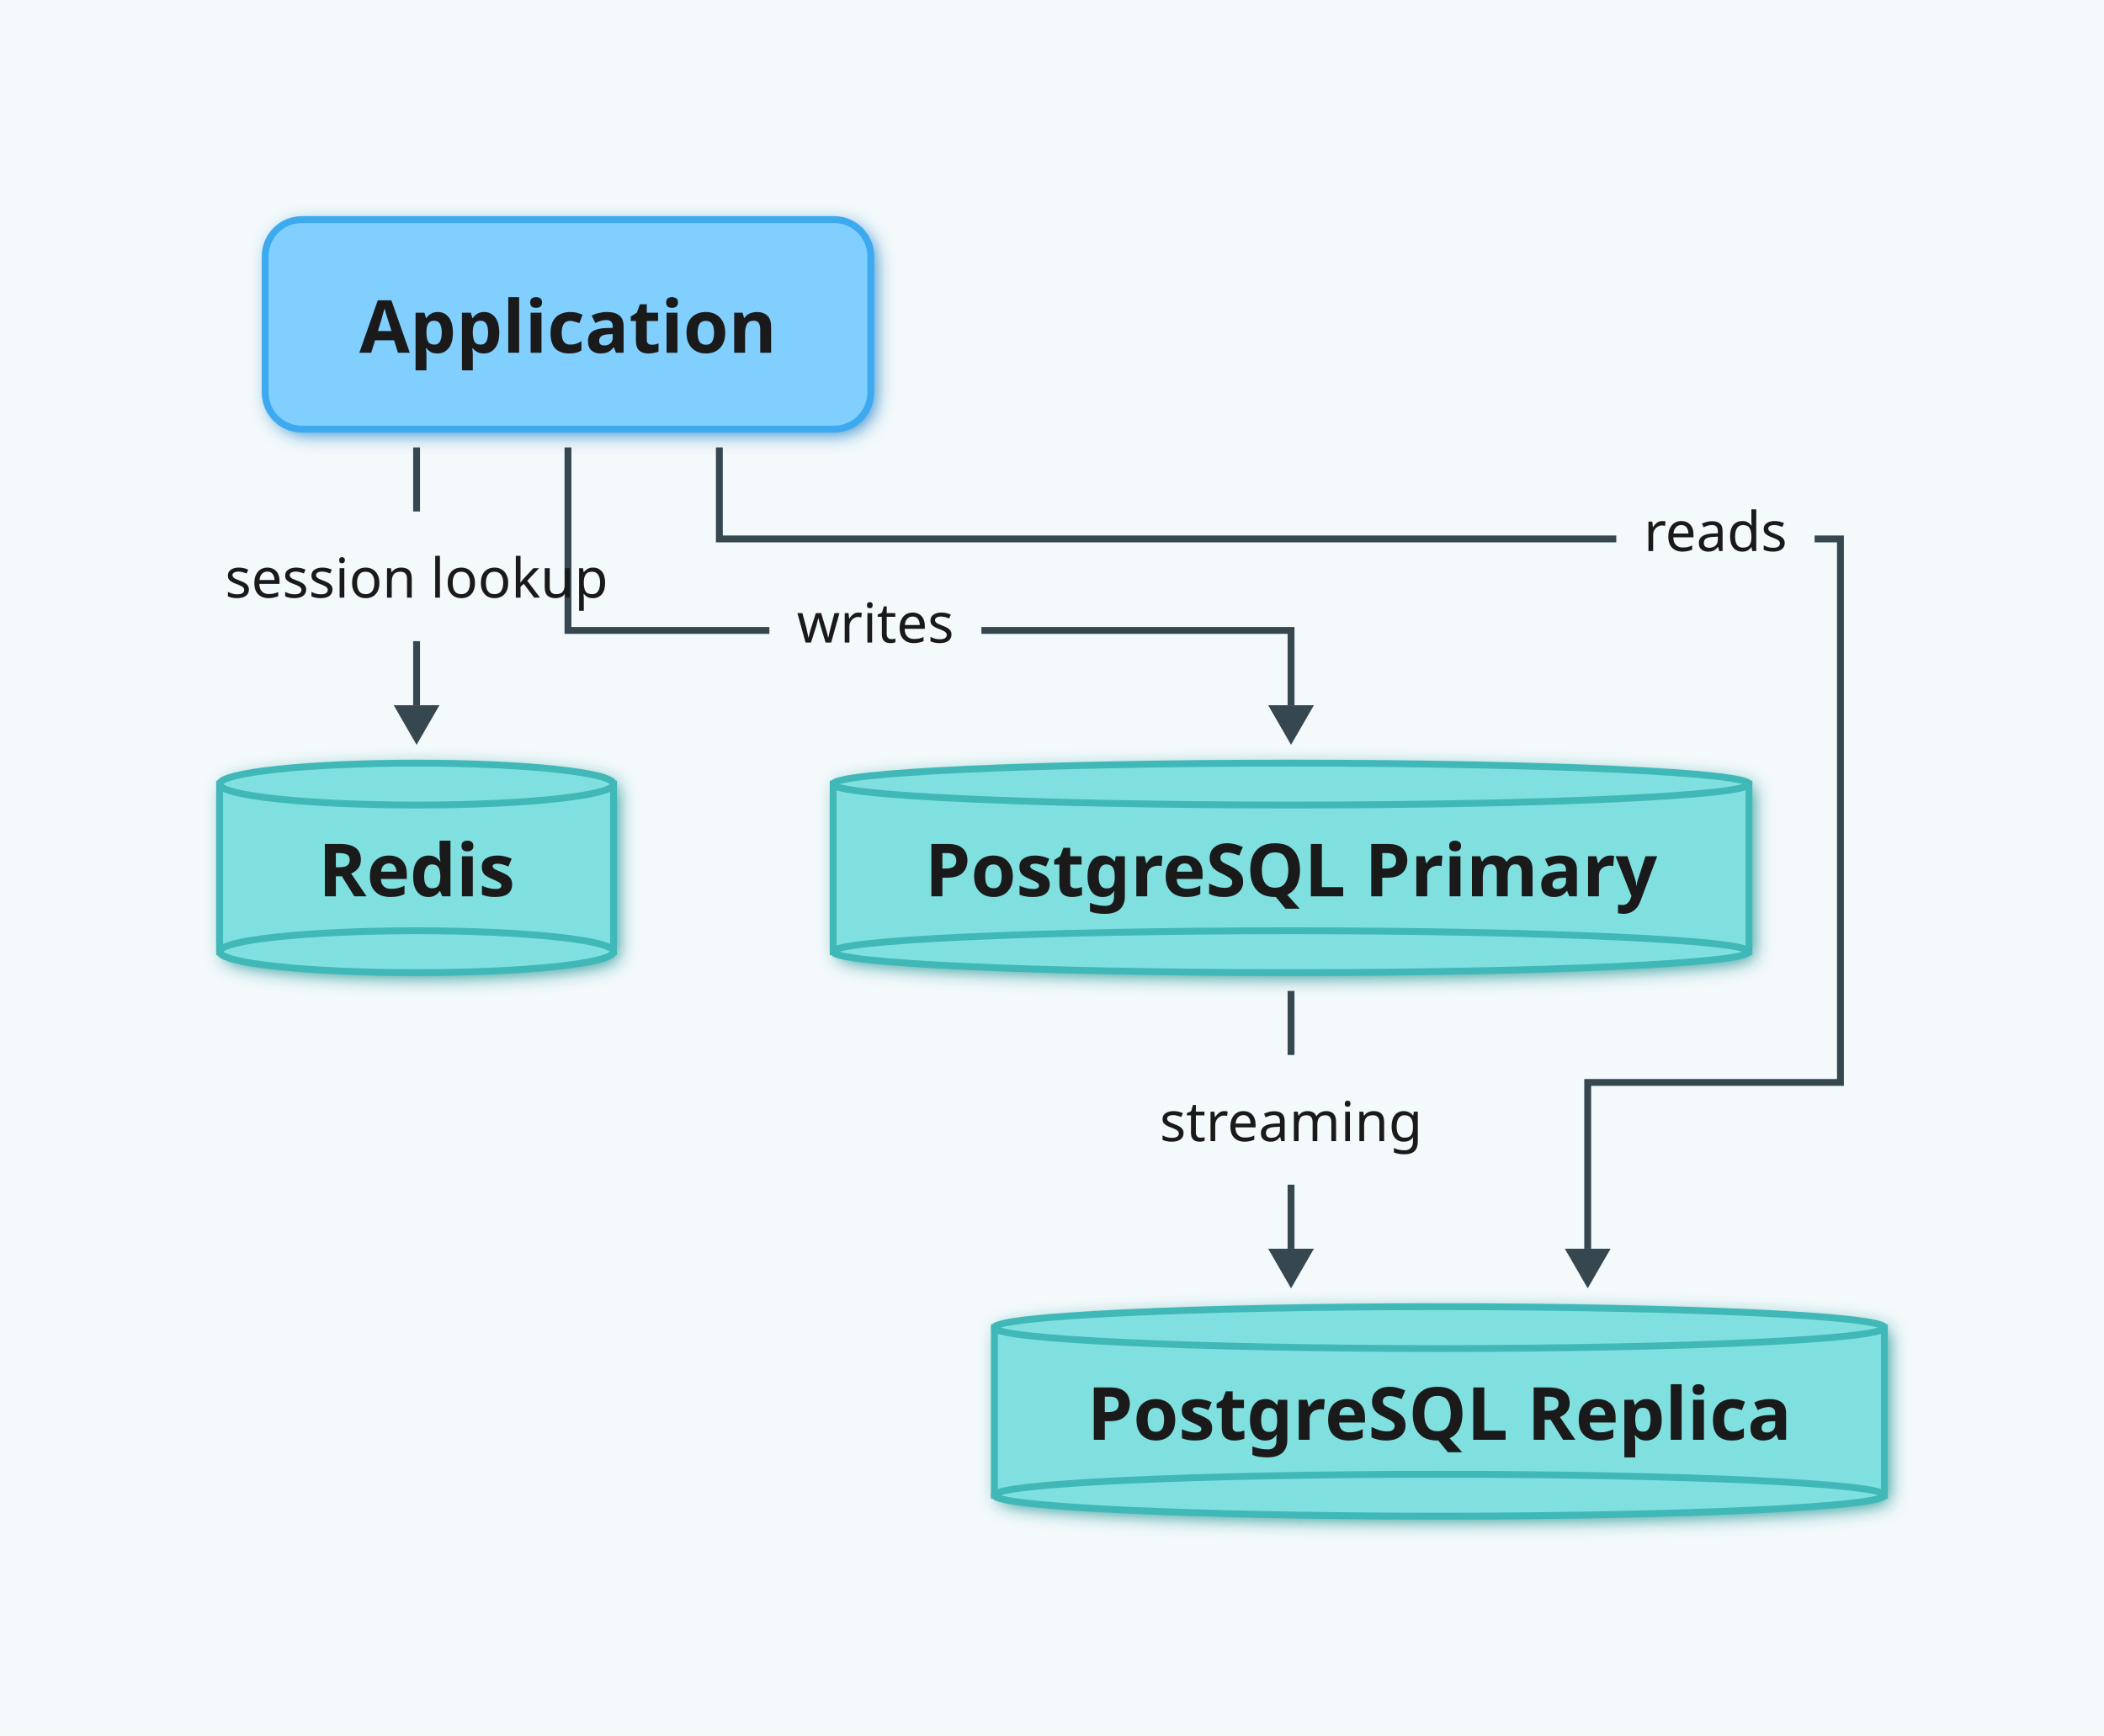
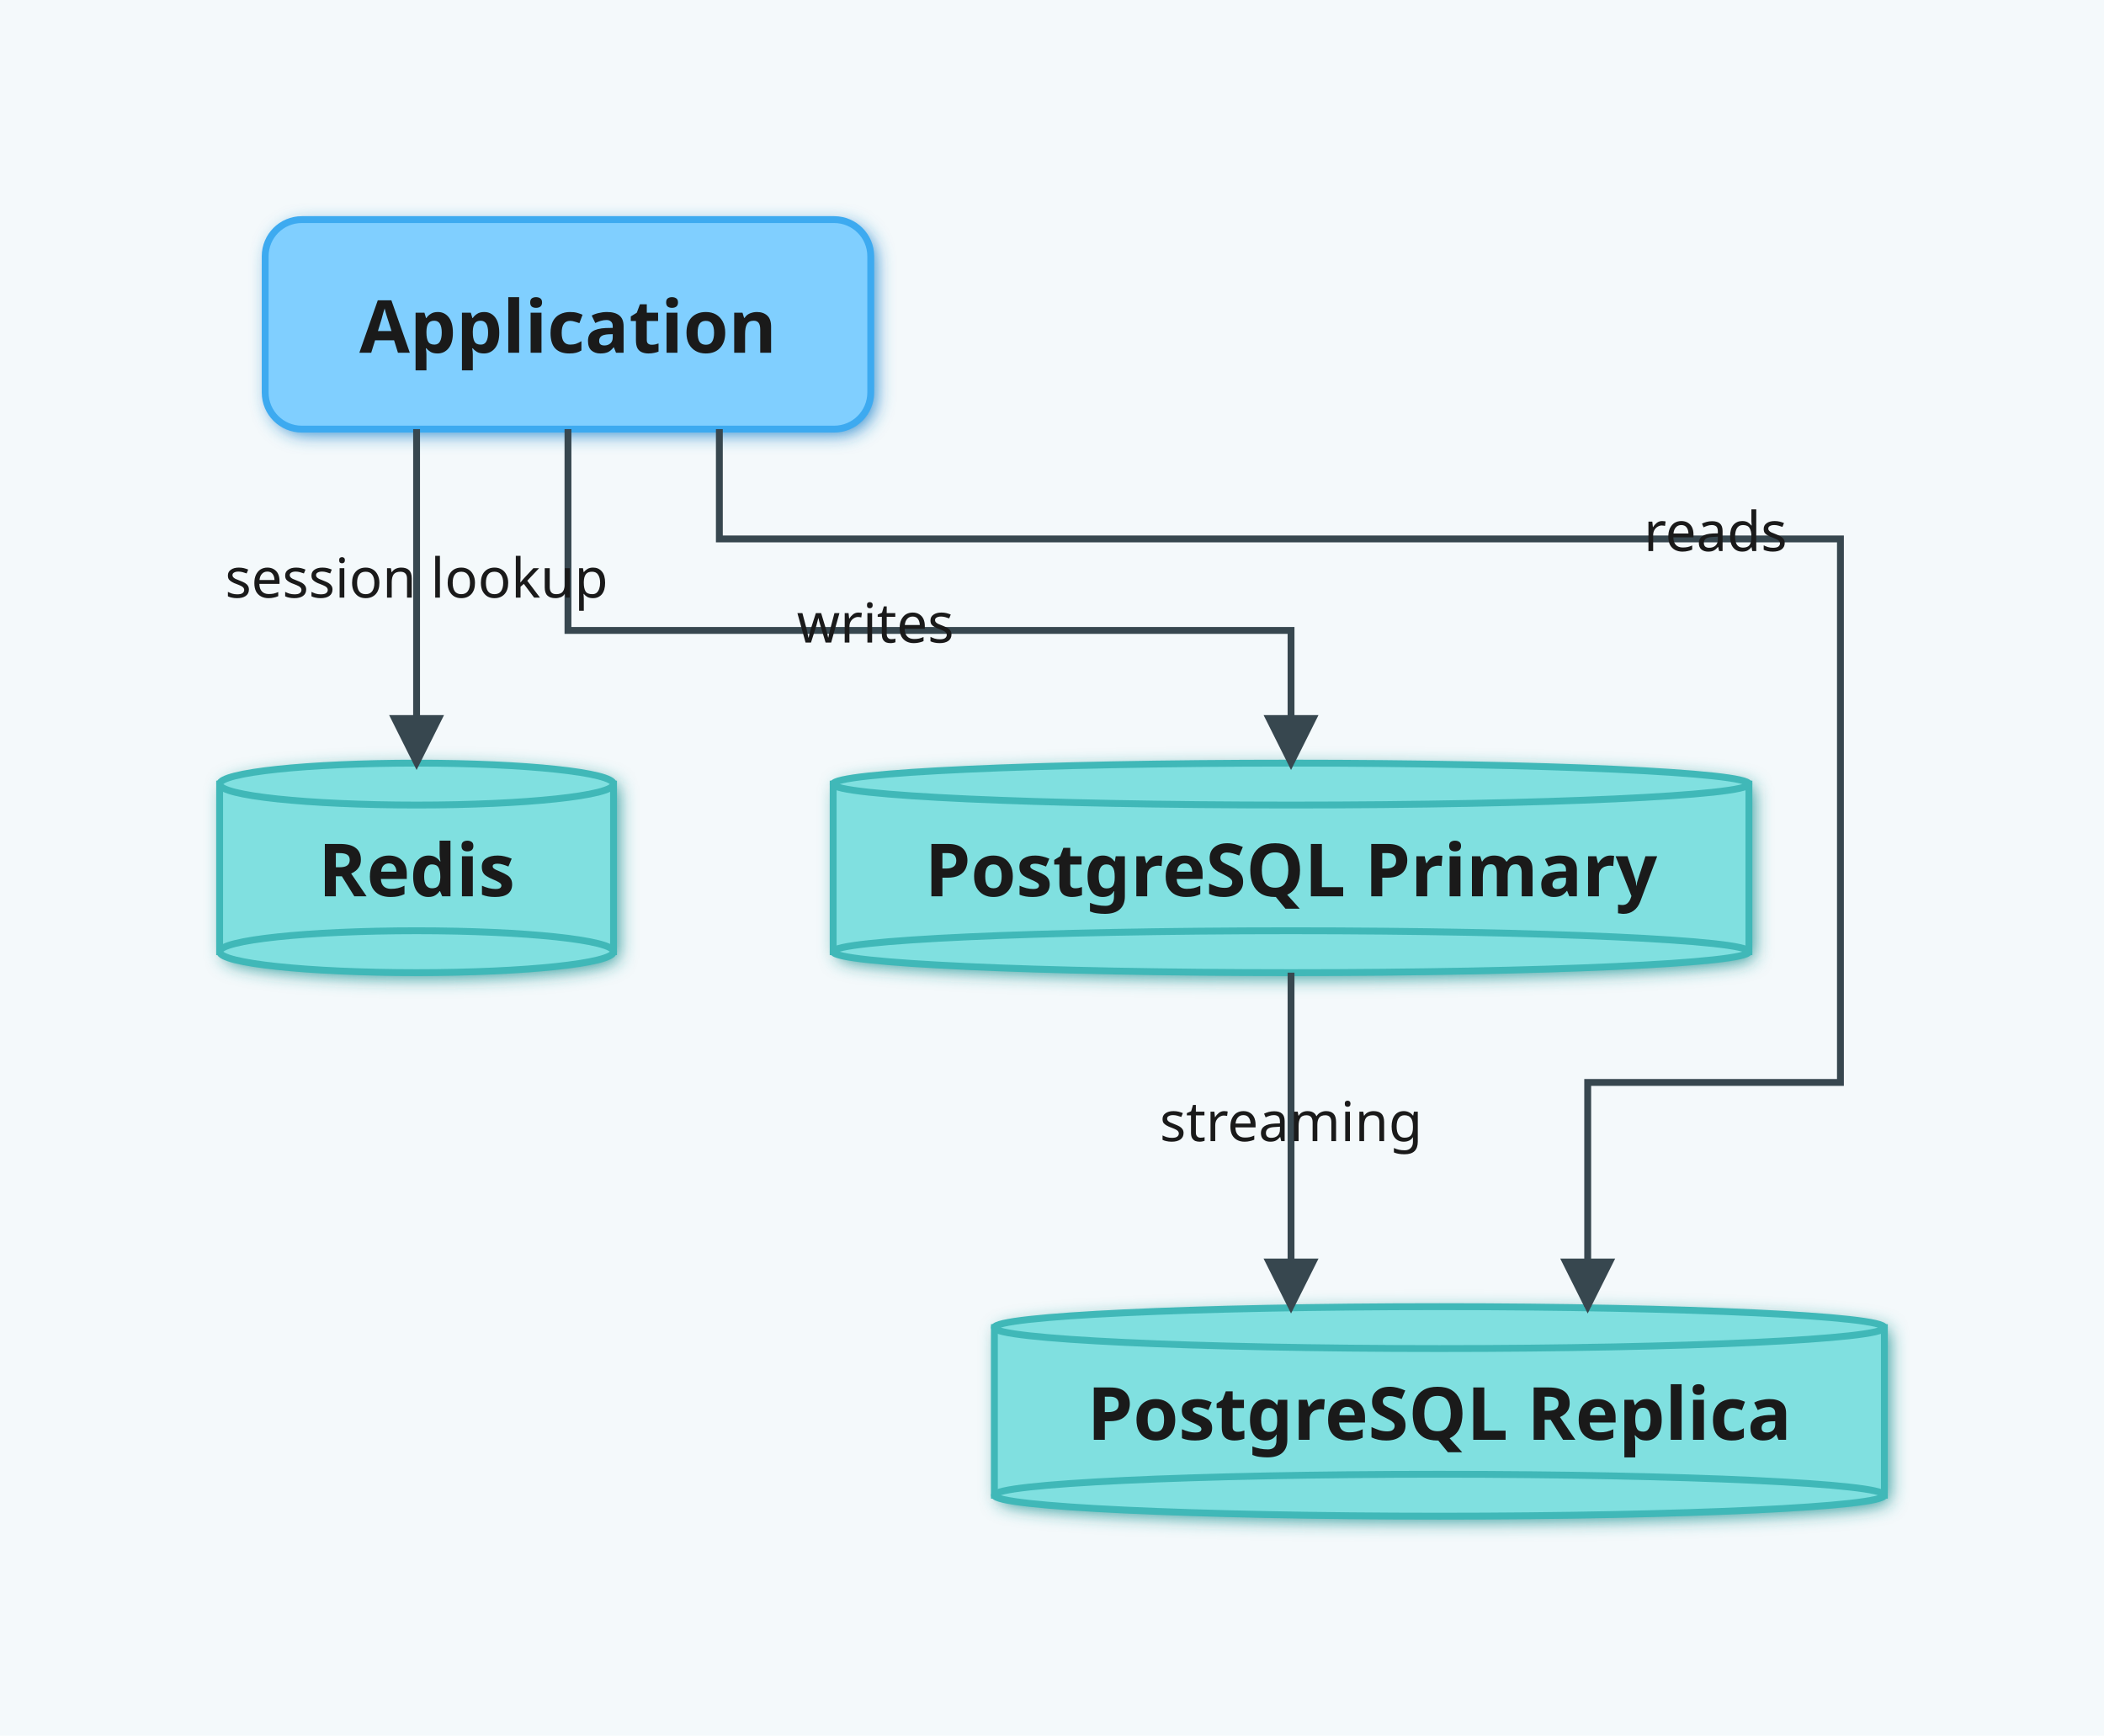
<svg xmlns="http://www.w3.org/2000/svg" viewBox="0 0 229.904 189.692">
  <defs>
    <filter id="cora-shadow-blur" x="-50%" y="-50%" width="200%" height="200%">
      <feGaussianBlur stdDeviation="1" />
    </filter>
+     <marker id="cora-marker-arrow" markerWidth="8" markerHeight="8" refX="7" refY="4" orient="auto" markerUnits="strokeWidth">
+       <path d="M 0 0 L 8 4 L 0 8 z" fill="#37474F" />
+     </marker>
+     <marker id="cora-marker-circle" markerWidth="8" markerHeight="8" refX="4" refY="4" orient="auto" markerUnits="strokeWidth">
+       <circle cx="4" cy="4" r="3" fill="none" stroke="#37474F" stroke-width="1.5" />
+     </marker>
+     <marker id="cora-marker-filled-circle" markerWidth="8" markerHeight="8" refX="4" refY="4" orient="auto" markerUnits="strokeWidth">
+       <circle cx="4" cy="4" r="3" fill="#37474F" />
+     </marker>
  </defs>
  <rect x="0" y="0" width="229.904" height="189.692" fill="#F4F9FB" />
  <g id="groups" />
  <g id="nodes">
    <g>
      <g filter="url(#cora-shadow-blur)">
        <rect x="29.478" y="24.5" width="66.168" height="22.896" rx="4" ry="4" fill="#2888CC" />
      </g>
      <rect x="28.978" y="24" width="66.168" height="22.896" rx="4" ry="4" fill="#80CFFF" stroke="#3DAAF0" stroke-width="0.75" />
      <text x="62.062" y="38.552" text-anchor="middle" font-family="'Noto Sans', sans-serif" font-size="8" font-weight="600" fill="#1A1A1A">Application</text>
    </g>
    <g>
      <g filter="url(#cora-shadow-blur)">
        <rect x="24.5" y="86.188" width="43.04" height="18.317" fill="#289898" />
        <ellipse cx="46.02" cy="86.188" rx="21.52" ry="2.29" fill="#289898" />
        <ellipse cx="46.02" cy="104.505" rx="21.52" ry="2.29" fill="#289898" />
      </g>
      <rect x="24" y="85.688" width="43.04" height="18.317" fill="#80E0E0" stroke="#40B8B8" stroke-width="0.75" />
      <ellipse cx="45.52" cy="85.688" rx="21.52" ry="2.29" fill="#80E0E0" stroke="#40B8B8" stroke-width="0.75" />
      <ellipse cx="45.52" cy="104.005" rx="21.52" ry="2.29" fill="#80E0E0" stroke="#40B8B8" stroke-width="0.75" />
      <text x="45.52" y="97.95" text-anchor="middle" font-family="'Noto Sans', sans-serif" font-size="8" font-weight="600" fill="#1A1A1A">Redis</text>
    </g>
    <g>
      <g filter="url(#cora-shadow-blur)">
        <rect x="91.54" y="86.188" width="100.064" height="18.317" fill="#289898" />
        <ellipse cx="141.572" cy="86.188" rx="50.032" ry="2.29" fill="#289898" />
        <ellipse cx="141.572" cy="104.505" rx="50.032" ry="2.29" fill="#289898" />
      </g>
      <rect x="91.04" y="85.688" width="100.064" height="18.317" fill="#80E0E0" stroke="#40B8B8" stroke-width="0.75" />
      <ellipse cx="141.072" cy="85.688" rx="50.032" ry="2.29" fill="#80E0E0" stroke="#40B8B8" stroke-width="0.75" />
      <ellipse cx="141.072" cy="104.005" rx="50.032" ry="2.29" fill="#80E0E0" stroke="#40B8B8" stroke-width="0.75" />
      <text x="141.072" y="97.95" text-anchor="middle" font-family="'Noto Sans', sans-serif" font-size="8" font-weight="600" fill="#1A1A1A">PostgreSQL Primary</text>
    </g>
    <g>
      <g filter="url(#cora-shadow-blur)">
        <rect x="109.156" y="145.586" width="97.248" height="18.317" fill="#289898" />
        <ellipse cx="157.78" cy="145.586" rx="48.624" ry="2.29" fill="#289898" />
        <ellipse cx="157.78" cy="163.903" rx="48.624" ry="2.29" fill="#289898" />
      </g>
      <rect x="108.656" y="145.086" width="97.248" height="18.317" fill="#80E0E0" stroke="#40B8B8" stroke-width="0.75" />
      <ellipse cx="157.28" cy="145.086" rx="48.624" ry="2.29" fill="#80E0E0" stroke="#40B8B8" stroke-width="0.75" />
      <ellipse cx="157.28" cy="163.403" rx="48.624" ry="2.29" fill="#80E0E0" stroke="#40B8B8" stroke-width="0.75" />
      <text x="157.28" y="157.348" text-anchor="middle" font-family="'Noto Sans', sans-serif" font-size="8" font-weight="600" fill="#1A1A1A">PostgreSQL Replica</text>
    </g>
  </g>
  <g id="edges">
-     <g>
-       <path d="M 45.52 48.896 L 45.52 55.896 M 45.52 70.068 L 45.52 77.068" fill="none" stroke="#37474F" stroke-width="0.75" />
-       <polygon points="45.52,81.398 43.02,77.068 48.02,77.068" fill="#37474F" />
-     </g>
-     <g>
-       <path d="M 62.062 48.896 L 62.062 68.896 L 84.07 68.896 M 107.236 68.896 L 141.072 68.896 L 141.072 77.068" fill="none" stroke="#37474F" stroke-width="0.75" />
-       <polygon points="141.072,81.398 138.572,77.068 143.572,77.068" fill="#37474F" />
-     </g>
-     <g>
-       <path d="M 78.604 48.896 L 78.604 58.896 L 176.611 58.896 M 198.283 58.896 L 201.104 58.896 L 201.104 118.294 L 173.488 118.294 L 173.488 136.466" fill="none" stroke="#37474F" stroke-width="0.75" />
-       <polygon points="173.488,140.796 170.988,136.466 175.988,136.466" fill="#37474F" />
-     </g>
-     <g>
-       <path d="M 141.072 108.294 L 141.072 115.294 M 141.072 129.466 L 141.072 136.466" fill="none" stroke="#37474F" stroke-width="0.75" />
-       <polygon points="141.072,140.796 138.572,136.466 143.572,136.466" fill="#37474F" />
-     </g>
+     <path d="M 45.52 46.896 L 45.52 83.398" fill="none" stroke="#37474F" stroke-width="0.75" marker-end="url(#cora-marker-arrow)" />
+     <path d="M 62.062 46.896 L 62.062 68.896 L 141.072 68.896 L 141.072 83.398" fill="none" stroke="#37474F" stroke-width="0.75" marker-end="url(#cora-marker-arrow)" />
+     <path d="M 78.604 46.896 L 78.604 58.896 L 201.104 58.896 L 201.104 118.294 L 173.488 118.294 L 173.488 142.796" fill="none" stroke="#37474F" stroke-width="0.75" marker-end="url(#cora-marker-arrow)" />
+     <path d="M 141.072 106.294 L 141.072 142.796" fill="none" stroke="#37474F" stroke-width="0.75" marker-end="url(#cora-marker-arrow)" />
  </g>
  <g id="edge-labels">
    <text x="45.52" y="65.31" text-anchor="middle" font-family="'Noto Sans', sans-serif" font-size="6" font-weight="400" fill="#1A1A1A">session lookup</text>
    <text x="95.653" y="70.224" text-anchor="middle" font-family="'Noto Sans', sans-serif" font-size="6" font-weight="400" fill="#1A1A1A">writes</text>
    <text x="187.447" y="60.224" text-anchor="middle" font-family="'Noto Sans', sans-serif" font-size="6" font-weight="400" fill="#1A1A1A">reads</text>
    <text x="141.072" y="124.708" text-anchor="middle" font-family="'Noto Sans', sans-serif" font-size="6" font-weight="400" fill="#1A1A1A">streaming</text>
  </g>
</svg>
